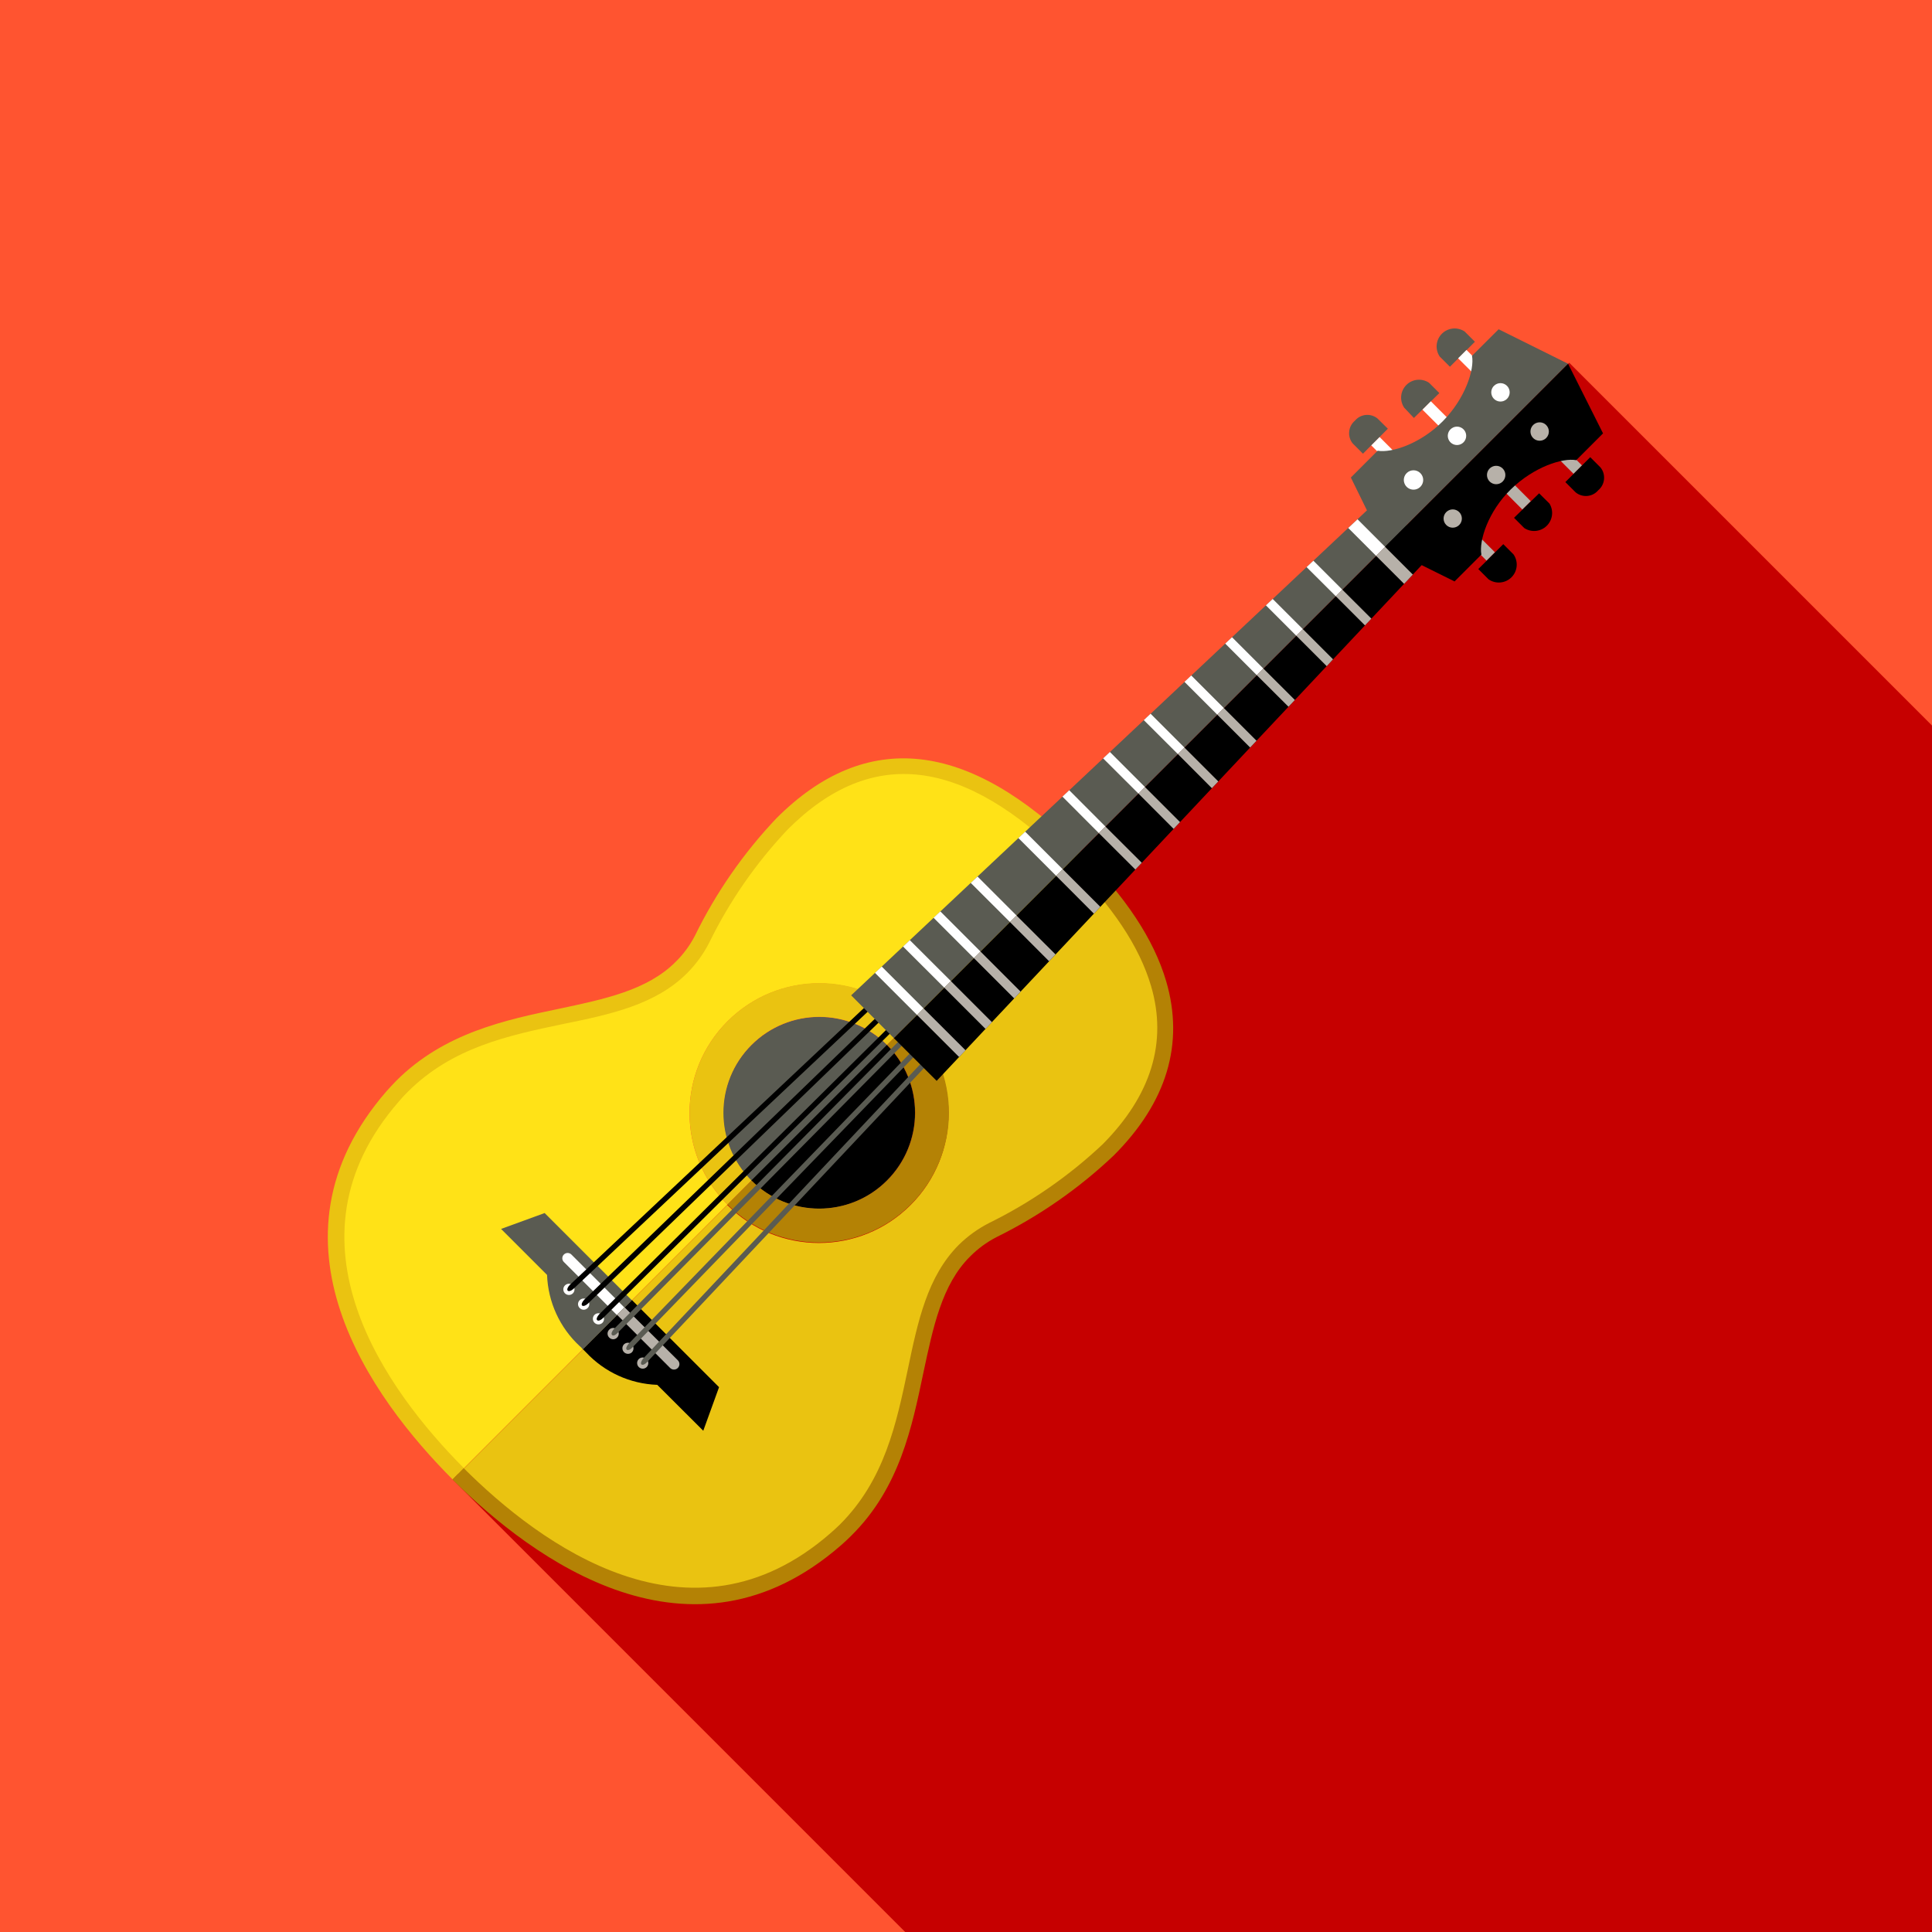
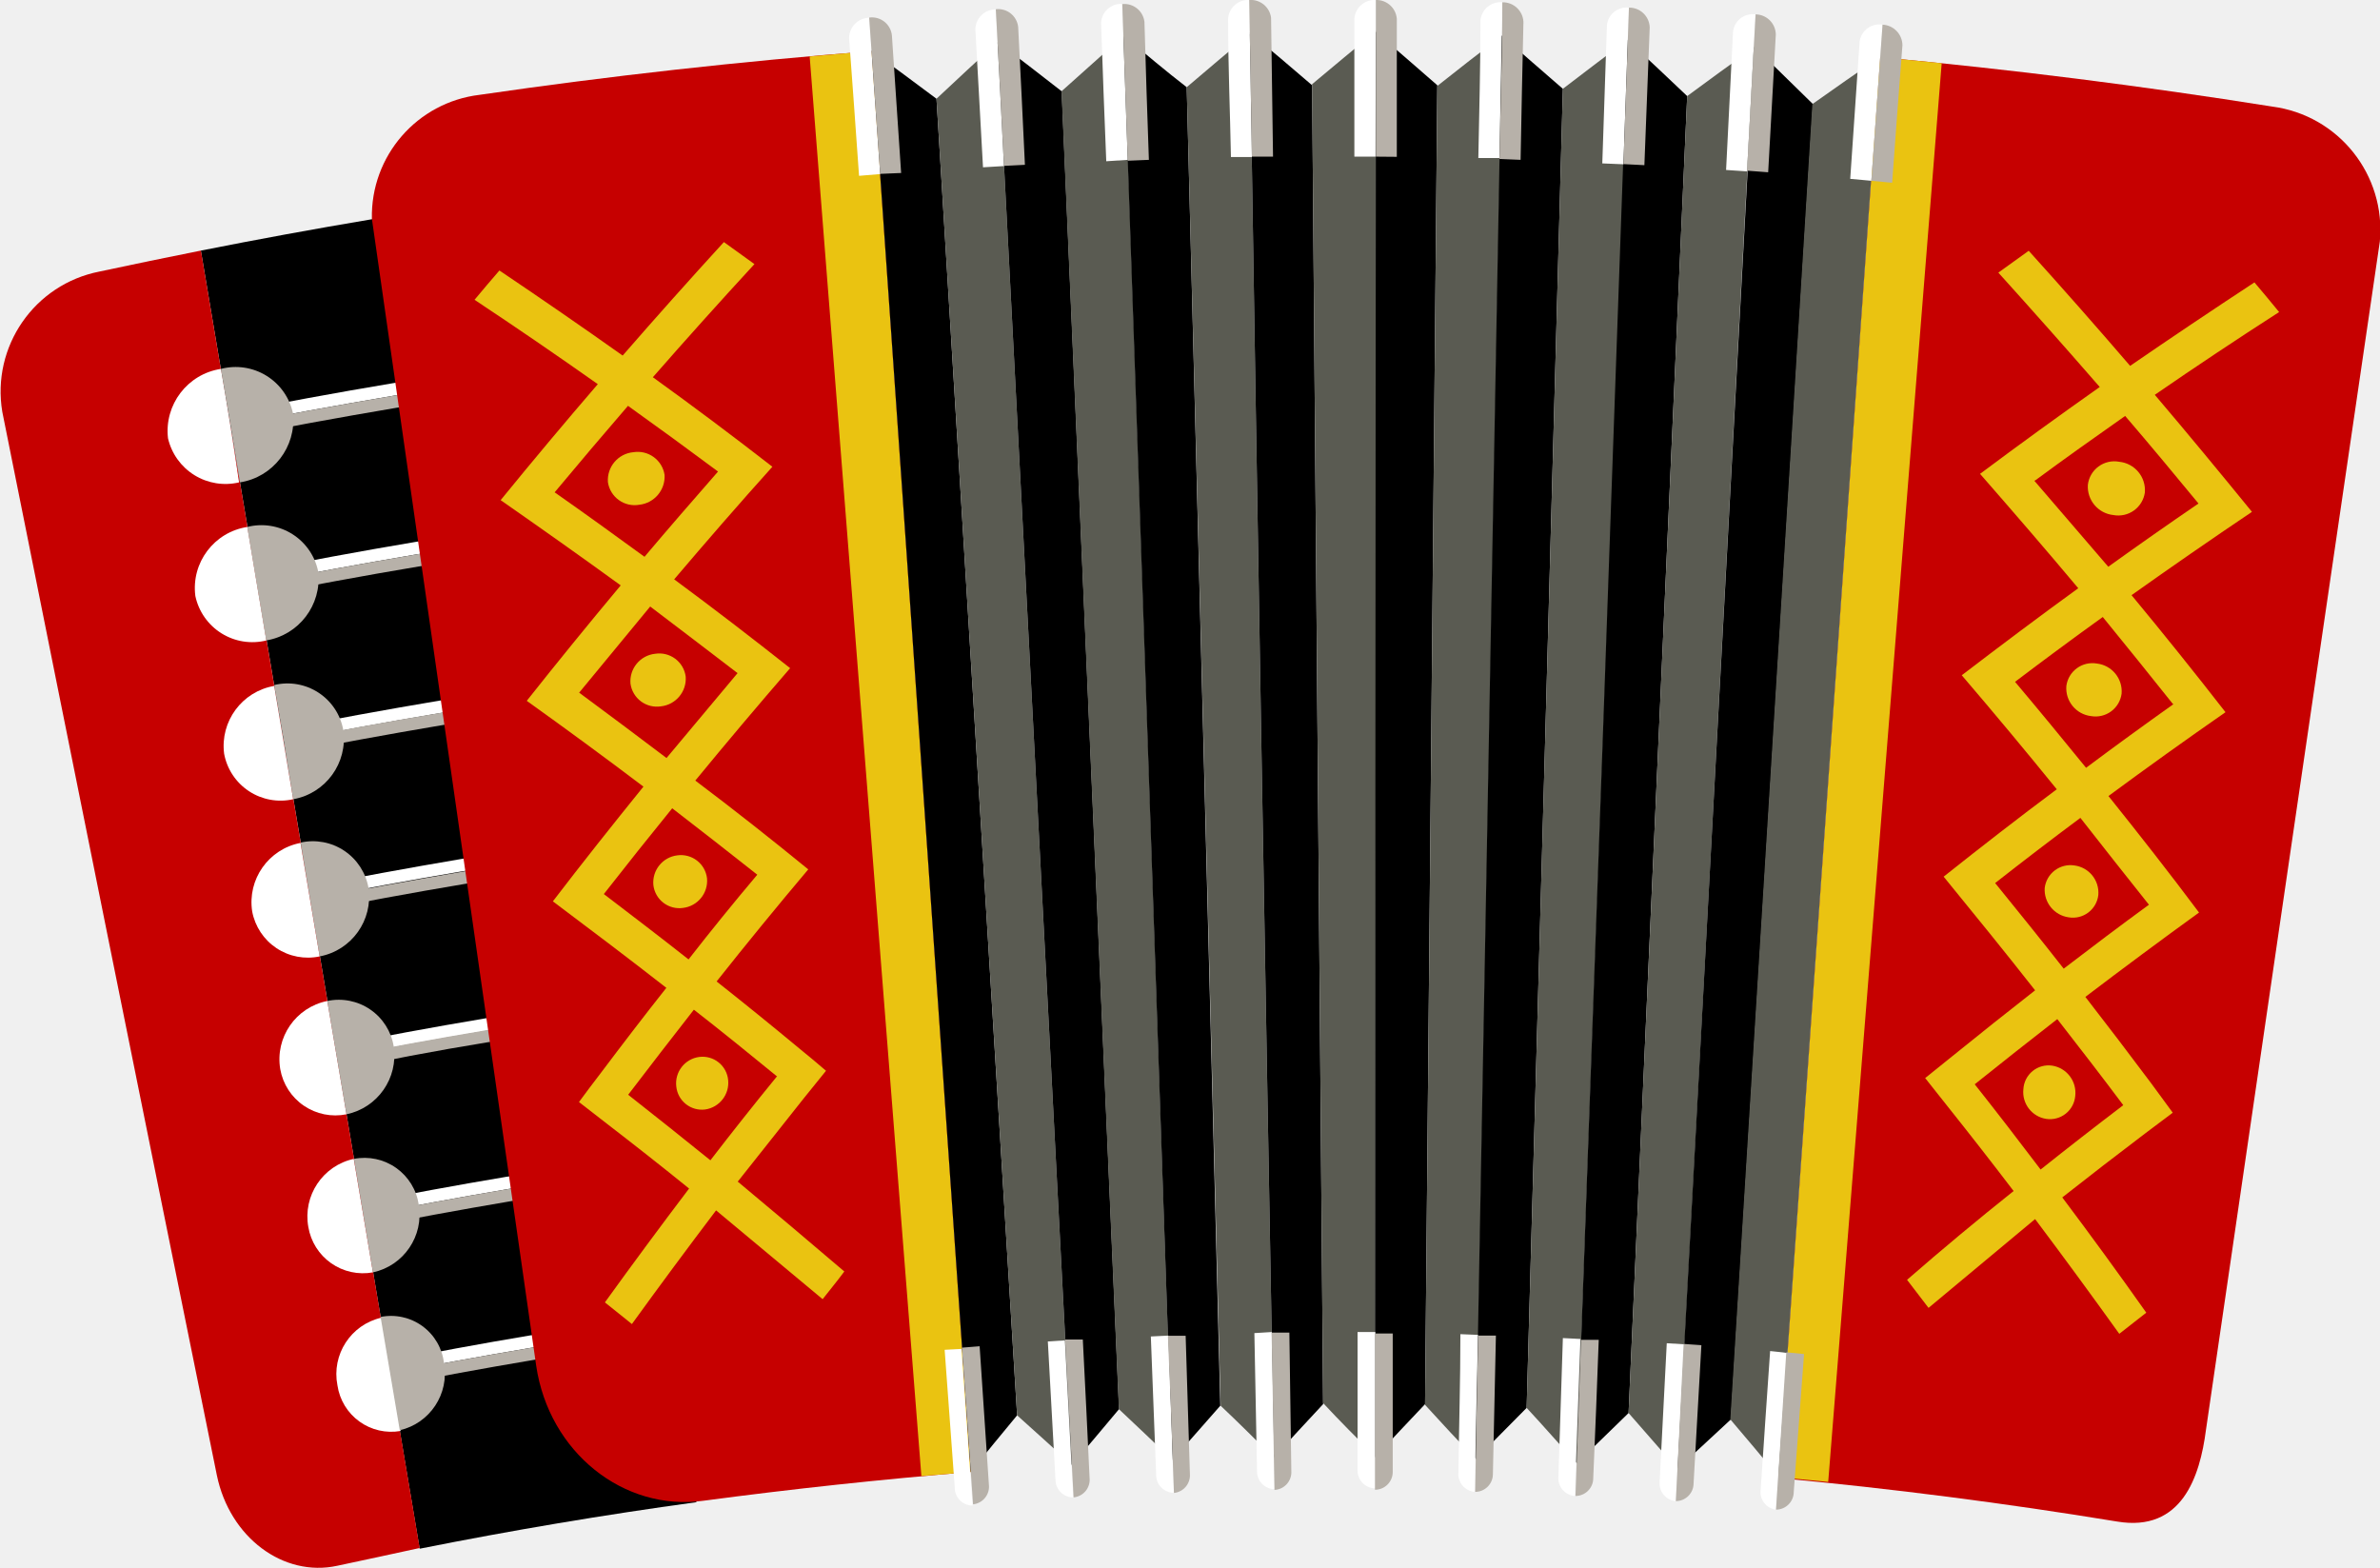
- <svg xmlns="http://www.w3.org/2000/svg" viewBox="0 0 199.5 199.5">
+ <svg xmlns="http://www.w3.org/2000/svg" viewBox="0 0 134.01 88.28">
  <defs>
-     <style>.cls-1{fill:#ff5430;}.cls-2{fill:#c60000;}.cls-3{fill:#5a5b52;}.cls-4{fill:#ffe217;}.cls-5{fill:#eac311;}.cls-6{fill:#b48205;}.cls-7{fill:#fff;}.cls-8{fill:#b7b1a9;}</style>
+     <style>.cls-1{fill:#c60000;}.cls-2{fill:#fff;}.cls-3{fill:#b7b1a9;}.cls-4{fill:#eac311;}.cls-5{fill:#5a5b52;}</style>
  </defs>
  <g id="Layer_2" data-name="Layer 2">
    <g id="Layer_1-2" data-name="Layer 1">
-       <rect class="cls-1" width="199.5" height="199.5" />
-       <polygon class="cls-2" points="199.5 74.92 162.04 37.46 46.74 152.77 93.47 199.5 199.5 199.5 199.5 74.92" />
-       <path class="cls-3" d="M77.6,107.93a9.87,9.87,0,0,0,0,14l14-14A9.89,9.89,0,0,0,77.6,107.93Z" />
-       <path class="cls-4" d="M72.49,97c-5.64,10.9-22,4.82-31.93,16.2-13.2,15.15-1.1,31.12,6.76,39l27.8-27.81a13.38,13.38,0,0,1,18.93-18.92L111,88.52C103,80.5,87,68.85,72.49,97Z" />
-       <path class="cls-3" d="M77.6,107.93a9.87,9.87,0,0,0,0,14l14-14A9.89,9.89,0,0,0,77.6,107.93Z" />
-       <path class="cls-5" d="M75.12,105.46a13.39,13.39,0,0,0,0,18.92l2.48-2.48a9.88,9.88,0,0,1,14-14l2.47-2.47A13.38,13.38,0,0,0,75.12,105.46Z" />
-       <path class="cls-3" d="M91.58,121.9a9.87,9.87,0,0,1-14,0l14-14A9.89,9.89,0,0,1,91.58,121.9Z" />
-       <path class="cls-5" d="M102.51,127C91.6,132.66,97.68,149,86.3,159c-15.14,13.2-31.11,1.09-39-6.76l27.8-27.81a13.38,13.38,0,1,0,18.93-18.92L111,88.52C119,96.54,130.65,112.46,102.51,127Z" />
-       <path d="M91.58,121.9a9.87,9.87,0,0,1-14,0l14-14A9.89,9.89,0,0,1,91.58,121.9Z" />
-       <path class="cls-6" d="M94.05,124.38a13.38,13.38,0,0,1-18.93,0l2.48-2.48a9.88,9.88,0,1,0,14-14l2.47-2.47A13.39,13.39,0,0,1,94.05,124.38Z" />
-       <path d="M60.51,139.64A10.57,10.57,0,0,0,67.87,143l4.75,4.74,1.63-4.5-2.38-2.38-6.62-6.62-3.07,3.07-2,2Z" />
-       <path class="cls-3" d="M59.86,139a10.53,10.53,0,0,1-3.37-7.35l-4.75-4.75,4.5-1.64,2.38,2.38,6.63,6.63-3.07,3.07-2,2C60.08,139.2,60,139.11,59.86,139Z" />
-       <path class="cls-5" d="M41.18,113.75a12.38,12.38,0,0,1,.92-1c4.6-4.6,10.39-5.82,16-7,4.94-1,9.6-2,12.86-5.27a12.56,12.56,0,0,0,2.27-3.13,47.21,47.21,0,0,1,8.13-11.72C90,77,99.47,78.16,110.4,89.1l1.17-1.16C100,76.38,89.45,75.22,80.18,84.49a48.71,48.71,0,0,0-8.42,12.13,10.63,10.63,0,0,1-2,2.71c-2.91,2.92-7.34,3.84-12,4.83-5.57,1.16-11.88,2.49-16.83,7.43-.34.35-.67.7-1,1.07-13.48,15.47-1.52,31.77,6.81,40.11l1.16-1.17C40,143.67,28.58,128.2,41.18,113.75Z" />
-       <path class="cls-6" d="M86.84,159.57c.37-.32.73-.66,1.07-1,5-4.95,6.27-11.25,7.44-16.82,1-4.69,1.91-9.12,4.82-12a10.83,10.83,0,0,1,2.72-2A49.17,49.17,0,0,0,115,119.32c5.49-5.49,7.31-11.54,5.42-18-1.28-4.34-4.18-8.72-8.87-13.41L110.4,89.1c4.5,4.49,7.26,8.65,8.46,12.72,1.71,5.81,0,11.3-5,16.34a48,48,0,0,1-11.73,8.13A12.78,12.78,0,0,0,99,128.55c-3.25,3.26-4.23,7.92-5.26,12.86-1.18,5.6-2.4,11.4-7,16-.32.31-.65.62-1,.92-14.46,12.6-29.93,1.19-37.86-6.73l-1.16,1.17C55.08,161.1,71.38,173.05,86.84,159.57Z" />
-       <path class="cls-7" d="M59,129.54a.55.55,0,0,0-.77,0,.54.54,0,0,0,0,.78l5.46,5.46.78-.77Z" />
-       <path class="cls-8" d="M70,141.25a.56.56,0,0,0,0-.78L64.5,135l-.78.77,5.46,5.47A.56.56,0,0,0,70,141.25Z" />
-       <path class="cls-8" d="M66.77,140.35a.57.57,0,0,1,0,.82.58.58,0,0,1-.82-.82A.57.57,0,0,1,66.77,140.35Z" />
-       <path class="cls-8" d="M65.25,138.82a.59.59,0,0,1,0,.82.58.58,0,0,1-.82-.82A.59.59,0,0,1,65.25,138.82Z" />
-       <path class="cls-8" d="M63.72,137.3a.57.57,0,0,1,0,.82.56.56,0,0,1-.81,0,.57.57,0,0,1,0-.82A.56.56,0,0,1,63.72,137.3Z" />
-       <path class="cls-7" d="M62.2,135.78a.57.57,0,0,1,0,.82.58.58,0,0,1-.82-.82A.57.57,0,0,1,62.2,135.78Z" />
-       <path class="cls-7" d="M60.68,134.26a.56.56,0,0,1,0,.81.57.57,0,0,1-.82,0,.56.56,0,0,1,0-.81A.57.57,0,0,1,60.68,134.26Z" />
-       <path class="cls-7" d="M59.16,132.73a.59.59,0,0,1,0,.82.58.58,0,1,1,0-.82Z" />
-       <path d="M89.58,104.49l-30.37,28.6c-.22.21-.49.29-.59.18s0-.37.21-.58l30.38-28.6c.22-.21.49-.29.59-.18S89.81,104.28,89.58,104.49Z" />
-       <path d="M90.7,105.62l-30,29c-.22.21-.48.29-.59.19s0-.38.21-.59l30-29c.22-.21.49-.29.59-.19S90.92,105.4,90.7,105.62Z" />
-       <path d="M91.86,106.76,62.25,136.12c-.22.22-.48.31-.59.2s0-.37.2-.59l29.62-29.36c.21-.21.48-.3.58-.19S92.08,106.55,91.86,106.76Z" />
-       <path class="cls-3" d="M66.23,140.89c-.11-.11,0-.37.18-.6L95,109.92c.21-.22.47-.32.58-.22s0,.37-.18.6l-28.6,30.37C66.6,140.89,66.34,141,66.23,140.89Z" />
-       <path class="cls-3" d="M64.71,139.36c-.11-.1,0-.37.19-.59l29-29.94c.21-.23.48-.32.58-.21s0,.37-.19.59l-29,29.94C65.08,139.38,64.82,139.47,64.71,139.36Z" />
-       <path class="cls-3" d="M63.19,137.84c-.11-.11,0-.37.19-.59l29.33-29.64c.22-.22.48-.31.58-.2s0,.37-.19.59L63.77,137.64C63.56,137.86,63.29,138,63.19,137.84Z" />
-       <polygon class="cls-8" points="162.49 48.93 163.36 48.06 160.09 44.8 159.23 45.67 162.49 48.93" />
-       <rect class="cls-8" x="155.39" y="48.24" width="1.22" height="4.61" transform="translate(9.89 124.99) rotate(-44.95)" />
-       <rect class="cls-8" x="151.7" y="53.54" width="1.22" height="4.61" transform="translate(5.11 124.02) rotate(-44.99)" />
-       <polygon class="cls-3" points="142.46 51.47 87.89 102.78 92.3 107.2 145.25 54.26 142.46 51.47" />
-       <polygon points="148.03 57.05 96.72 111.61 92.3 107.2 145.25 54.26 148.03 57.05" />
-       <path class="cls-3" d="M146,43.16,145,42.1a1.85,1.85,0,0,1,2.57-2.57l1.06,1.06Z" />
-       <path class="cls-3" d="M140.74,46.85s-.47-.48-1.06-1.06a1.69,1.69,0,0,1,.23-2.35,1.67,1.67,0,0,1,2.34-.22l1.06,1.05Z" />
-       <path class="cls-3" d="M149.72,37.87l-1.06-1.06a1.86,1.86,0,0,1,2.58-2.58l1.06,1.06Z" />
-       <polygon class="cls-7" points="144.86 49.26 145.72 48.39 142.46 45.13 141.6 45.99 144.86 49.26" />
-       <rect class="cls-7" x="148.34" y="41.2" width="1.22" height="4.61" transform="translate(12.86 118.06) rotate(-45)" />
-       <rect class="cls-7" x="152.03" y="35.9" width="1.22" height="4.61" transform="translate(17.71 119.16) rotate(-45.02)" />
-       <path class="cls-3" d="M154.75,34,152,36.74c.27,1.4-.69,4.39-3,6.74s-5.34,3.32-6.74,3.06l-2.77,2.77L143,56.47,152.48,47l9.44-9.44Z" />
-       <path class="cls-7" d="M146.63,48.82a1,1,0,1,1-1.34,0A1,1,0,0,1,146.63,48.82Z" />
-       <path class="cls-7" d="M151.12,44.33a.95.95,0,1,1-1.34,0A.95.95,0,0,1,151.12,44.33Z" />
-       <path class="cls-7" d="M155.61,39.84a.95.95,0,1,1-1.34,0A.95.95,0,0,1,155.61,39.84Z" />
-       <path d="M156.34,53.47l1.06,1.06A1.86,1.86,0,0,0,160,52l-1.07-1.06Z" />
-       <path d="M152.65,58.76l1.06,1.06a1.85,1.85,0,0,0,2.58-2.57l-1.06-1.06Z" />
-       <path d="M161.64,49.78l1.06,1.06a1.67,1.67,0,0,0,2.34-.22,1.69,1.69,0,0,0,.23-2.35l-1.06-1.06Z" />
-       <path d="M165.53,44.75l-2.77,2.77c-1.4-.27-4.38.7-6.74,3s-3.32,5.34-3.05,6.75l-2.77,2.77L143,56.47,152.48,47l9.44-9.44Z" />
-       <path class="cls-8" d="M150.68,52.88a.94.94,0,1,0-1.34,1.33.94.94,0,1,0,1.34-1.33Z" />
-       <path class="cls-8" d="M155.17,48.38a.95.95,0,1,0,0,1.34A.95.95,0,0,0,155.17,48.38Z" />
-       <path class="cls-8" d="M159.66,43.89a.95.95,0,1,0,0,1.34A.95.95,0,0,0,159.66,43.89Z" />
-       <polygon class="cls-7" points="140.18 53.62 139.22 54.52 142.1 57.4 143.03 56.47 140.18 53.62" />
-       <polygon class="cls-8" points="145.89 59.33 143.03 56.47 142.1 57.4 144.99 60.29 145.89 59.33" />
-       <polygon class="cls-7" points="138.61 60.89 135.62 57.9 134.92 58.56 137.94 61.57 138.61 60.89" />
-       <polygon class="cls-8" points="137.94 61.57 140.95 64.58 141.61 63.88 138.61 60.89 137.94 61.57" />
-       <polygon class="cls-7" points="134.54 64.97 131.42 61.85 130.72 62.51 133.86 65.65 134.54 64.97" />
-       <polygon class="cls-8" points="133.86 65.65 137 68.79 137.65 68.08 134.54 64.97 133.86 65.65" />
-       <polygon class="cls-7" points="130.46 69.04 127.22 65.8 126.52 66.46 129.78 69.72 130.46 69.04" />
-       <polygon class="cls-8" points="129.78 69.72 133.05 72.98 133.71 72.28 130.46 69.04 129.78 69.72" />
-       <polygon class="cls-7" points="126.38 73.12 123.01 69.75 122.31 70.41 125.7 73.8 126.38 73.12" />
-       <polygon class="cls-8" points="125.7 73.8 129.09 77.19 129.75 76.49 126.38 73.12 125.7 73.8" />
-       <polygon class="cls-7" points="122.31 77.2 118.81 73.7 118.11 74.36 121.63 77.87 122.31 77.2" />
-       <polygon class="cls-8" points="121.63 77.87 125.14 81.39 125.8 80.69 122.31 77.2 121.63 77.87" />
-       <polygon class="cls-7" points="118.23 81.27 114.61 77.65 113.91 78.31 117.56 81.95 118.23 81.27" />
-       <polygon class="cls-8" points="117.56 81.95 121.19 85.59 121.85 84.89 118.23 81.27 117.56 81.95" />
-       <polygon class="cls-7" points="114.15 85.35 110.41 81.6 109.71 82.26 113.47 86.03 114.15 85.35" />
-       <polygon class="cls-8" points="113.47 86.03 117.24 89.79 117.9 89.09 114.15 85.35 113.47 86.03" />
-       <polygon class="cls-7" points="109.74 89.76 105.86 85.88 105.16 86.54 109.06 90.44 109.74 89.76" />
-       <polygon class="cls-8" points="109.06 90.44 112.96 94.35 113.62 93.64 109.74 89.76 109.06 90.44" />
-       <polygon class="cls-7" points="104.97 94.54 100.94 90.51 100.24 91.17 104.29 95.21 104.97 94.54" />
-       <polygon class="cls-8" points="104.29 95.21 108.33 99.26 109 98.56 104.97 94.54 104.29 95.21" />
-       <polygon class="cls-7" points="101.25 98.26 97.1 94.11 96.4 94.77 100.57 98.94 101.25 98.26" />
-       <polygon class="cls-8" points="100.57 98.94 104.73 103.1 105.39 102.4 101.25 98.26 100.57 98.94" />
-       <polygon class="cls-7" points="98.19 101.31 93.95 97.08 93.25 97.74 97.51 101.99 98.19 101.31" />
-       <polygon class="cls-8" points="97.51 101.99 101.77 106.25 102.43 105.55 98.19 101.31 97.51 101.99" />
-       <polygon class="cls-7" points="95.37 104.13 91.05 99.81 90.35 100.46 94.7 104.81 95.37 104.13" />
-       <polygon class="cls-8" points="94.7 104.81 99.04 109.15 99.7 108.45 95.37 104.13 94.7 104.81" />
+       <path d="M30.47,10.89q-9.6,1.32-19.16,3.22Q17.48,50.65,23.63,87.2q7.77-1.55,15.58-2.62Q34.85,47.74,30.47,10.89Z" />
+       <path class="cls-1" d="M5.6,15.29a6.89,6.89,0,0,0-5.47,7.9q6,29.94,12.08,59.87c.72,3.51,3.75,5.76,6.78,5.1,1.55-.33,3.09-.66,4.64-1Q17.48,50.66,11.31,14.11C9.41,14.49,7.5,14.88,5.6,15.29Z" />
+       <path class="cls-2" d="M24.5,21.19q-4.8.76-9.57,1.68c0,.23.07.46.11.69q4.77-.91,9.55-1.68Z" />
+       <path class="cls-3" d="M24.69,22.57c0-.23-.07-.46-.1-.69q-4.78.77-9.55,1.68c0,.23.07.46.11.69Q19.91,23.34,24.69,22.57Z" />
+       <path class="cls-2" d="M9.46,24.68a3.32,3.32,0,0,0,4,2.48Q13,24,12.44,20.77A3.54,3.54,0,0,0,9.46,24.68Z" />
+       <path class="cls-3" d="M16.5,23.29a3.3,3.3,0,0,0-4.06-2.52Q13,24,13.51,27.16A3.56,3.56,0,0,0,16.5,23.29Z" />
+       <path class="cls-2" d="M25.73,30.13c-3.13.5-6.24,1.05-9.35,1.65,0,.23.07.46.11.69,3.11-.6,6.21-1.14,9.33-1.65C25.79,30.59,25.75,30.36,25.73,30.13Z" />
+       <path class="cls-3" d="M25.91,31.52l-.09-.7c-3.12.51-6.22,1.05-9.33,1.65,0,.23.07.46.11.68C19.7,32.56,22.81,32,25.91,31.52Z" />
+       <path class="cls-2" d="M11,33.56a3.28,3.28,0,0,0,4,2.5c-.36-2.14-.71-4.26-1.07-6.39A3.48,3.48,0,0,0,11,33.56Z" />
+       <path class="cls-3" d="M17.92,32.2a3.26,3.26,0,0,0-4-2.53c.36,2.13.71,4.25,1.07,6.39A3.53,3.53,0,0,0,17.92,32.2Z" />
+       <path class="cls-2" d="M27,39.08q-4.56.73-9.12,1.6c0,.23.07.46.11.69,3-.58,6.07-1.11,9.1-1.6Q27,39.42,27,39.08Z" />
+       <path class="cls-3" d="M27.14,40.46c0-.23-.06-.46-.1-.69-3,.49-6.07,1-9.1,1.6,0,.23.08.46.11.69Q22.6,41.19,27.14,40.46Z" />
+       <path class="cls-2" d="M12.62,42.44A3.23,3.23,0,0,0,16.51,45q-.54-3.2-1.07-6.38A3.43,3.43,0,0,0,12.62,42.44Z" />
+       <path class="cls-3" d="M19.33,41.11a3.19,3.19,0,0,0-3.89-2.54Q16,41.75,16.51,45A3.46,3.46,0,0,0,19.33,41.11Z" />
+       <path class="cls-2" d="M28.18,48q-4.45.72-8.9,1.57c0,.23.07.46.11.69q4.44-.86,8.88-1.57Z" />
+       <path class="cls-3" d="M28.37,49.41c0-.23-.06-.46-.1-.7q-4.44.72-8.88,1.57c0,.23.08.46.11.69C22.46,50.4,25.41,49.88,28.37,49.41Z" />
+       <path class="cls-2" d="M14.2,51.32A3.19,3.19,0,0,0,18,53.85l-1.08-6.39A3.4,3.4,0,0,0,14.2,51.32Z" />
+       <path class="cls-3" d="M20.75,50a3.18,3.18,0,0,0-3.82-2.56L18,53.85A3.42,3.42,0,0,0,20.75,50Z" />
+       <path class="cls-2" d="M29.41,57q-4.35.69-8.68,1.53c0,.23.08.46.11.68q4.32-.82,8.66-1.52Z" />
+       <path class="cls-3" d="M29.6,58.35c0-.23-.06-.46-.1-.69q-4.34.69-8.66,1.52c0,.24.08.46.12.69Q25.26,59,29.6,58.35Z" />
+       <path class="cls-2" d="M15.78,60.2a3.15,3.15,0,0,0,3.73,2.54l-1.08-6.38A3.35,3.35,0,0,0,15.78,60.2Z" />
+       <path class="cls-3" d="M22.17,58.93a3.13,3.13,0,0,0-3.74-2.57l1.08,6.38A3.39,3.39,0,0,0,22.17,58.93Z" />
+       <path class="cls-2" d="M30.64,65.91q-4.25.68-8.46,1.49l.12.69q4.2-.81,8.43-1.49Z" />
+       <path class="cls-3" d="M30.83,67.29c0-.22-.07-.46-.1-.69q-4.23.68-8.43,1.49c0,.23.07.46.11.69C25.21,68.24,28,67.75,30.83,67.29Z" />
+       <path class="cls-2" d="M17.36,69.08A3.12,3.12,0,0,0,21,71.64l-1.08-6.39A3.32,3.32,0,0,0,17.36,69.08Z" />
+       <path class="cls-3" d="M23.58,67.84a3.09,3.09,0,0,0-3.65-2.59L21,71.64A3.33,3.33,0,0,0,23.58,67.84Z" />
+       <path class="cls-2" d="M31.87,74.86c-2.75.44-5.5.92-8.23,1.45,0,.23.07.46.1.68q4.11-.78,8.22-1.44C31.93,75.32,31.89,75.09,31.87,74.86Z" />
+       <path class="cls-3" d="M32.05,76.24c0-.23-.06-.46-.09-.69q-4.11.66-8.22,1.44l.12.69C26.58,77.16,29.32,76.68,32.05,76.24Z" />
+       <path class="cls-2" d="M19,78a3.06,3.06,0,0,0,3.56,2.57l-1.08-6.38A3.26,3.26,0,0,0,19,78Z" />
+       <path class="cls-3" d="M25,76.76a3,3,0,0,0-3.57-2.61l1.08,6.38A3.28,3.28,0,0,0,25,76.76Z" />
+       <path class="cls-1" d="M20.94,12.32q4.62,32.3,9.25,64.57c.72,4.89,4.93,8.22,9.41,7.61q7.51-1,15.06-1.62-2.79-40-5.59-80Q38,3.74,27,5.34A6.88,6.88,0,0,0,20.94,12.32Z" />
+       <path class="cls-1" d="M127.94,6q-11-1.75-22.09-2.78l-5.7,80q9.55.89,19.06,2.45c3.64.61,4.66-2.52,5-5.16Q129.1,47,134,13.6A7,7,0,0,0,127.94,6Z" />
+       <path class="cls-4" d="M51.88,83.11l2.78-.23q-2.79-40-5.59-80c-1.16.1-2.32.19-3.48.3Q48.74,43.13,51.88,83.11Z" />
+       <path d="M54.66,82.88c.86-1.07,1.73-2.13,2.61-3.19Q55,42.63,52.73,5.56c-1.22-.91-2.43-1.81-3.66-2.71Q51.86,42.87,54.66,82.88Z" />
+       <path class="cls-5" d="M60.35,82.49c-1-.94-2.05-1.87-3.08-2.8Q55,42.63,52.73,5.56q1.7-1.6,3.44-3.19Q58.26,42.43,60.35,82.49Z" />
+       <path d="M60.35,82.48c.88-1,1.77-2.09,2.66-3.14q-1.62-37.1-3.23-74.2Q58,3.75,56.17,2.36,58.26,42.43,60.35,82.48Z" />
+       <path class="cls-5" d="M66,82.21c-1-1-2-1.92-3-2.87q-1.62-37.1-3.23-74.2Q61.51,3.58,63.28,2,64.66,42.13,66,82.21Z" />
+       <path class="cls-4" d="M100.15,83.17l2.79.27,6.39-79.88-3.48-.34Z" />
+       <path class="cls-2" d="M48.94,1a1.15,1.15,0,0,0-1.13,1.15c.19,2.58.38,5.17.56,7.75l1.19-.1C49.35,6.9,49.15,4,48.94,1Z" />
+       <path class="cls-2" d="M53.19,76l.57,7.77a1,1,0,0,0,1,1q-.3-4.41-.62-8.82Z" />
+       <path class="cls-3" d="M54.79,84.7a1,1,0,0,0,.89-1.12c-.17-2.6-.35-5.19-.52-7.78l-1,.08Q54.49,80.29,54.79,84.7Z" />
+       <path class="cls-3" d="M50.74,9.74c-.17-2.58-.35-5.17-.52-7.75a1.13,1.13,0,0,0-1.28-1c.21,2.93.41,5.87.62,8.8Z" />
+       <path class="cls-2" d="M56.07.53a1.14,1.14,0,0,0-1.15,1.13q.22,3.87.43,7.76l1.18-.07Q56.31,4.94,56.07.53Z" />
+       <path class="cls-2" d="M59,75.53c.14,2.59.29,5.19.43,7.78a1,1,0,0,0,1,1c-.16-3-.31-5.9-.47-8.84Z" />
+       <path class="cls-3" d="M60.45,84.31a1,1,0,0,0,.9-1.11q-.18-3.9-.38-7.78l-1,0C60.14,78.41,60.29,81.36,60.45,84.31Z" />
+       <path class="cls-3" d="M57.71,9.28q-.18-3.88-.38-7.76a1.13,1.13,0,0,0-1.26-1q.24,4.41.46,8.82Z" />
+       <path d="M66,82.23l2.71-3.08L66.82,4.91C65.64,4,64.46,3,63.26,2Q64.64,42.15,66,82.23Z" />
+       <path class="cls-5" d="M71.73,82.09c-1-1-2-2-3-2.94L66.82,4.91c1.17-1,2.36-2,3.55-3Q71,42,71.73,82.09Z" />
+       <path class="cls-2" d="M63.19.22A1.12,1.12,0,0,0,62,1.31q.13,3.9.29,7.77L63.5,9Q63.35,4.63,63.19.22Z" />
+       <path class="cls-2" d="M64.8,75.25l.3,7.8a1,1,0,0,0,1,1c-.11-3-.21-5.89-.31-8.85Z" />
+       <path class="cls-3" d="M66.1,84.06A1,1,0,0,0,67,83l-.24-7.79-1,0C65.89,78.17,66,81.11,66.1,84.06Z" />
+       <path class="cls-3" d="M64.69,9q-.14-3.88-.25-7.77a1.14,1.14,0,0,0-1.25-1q.16,4.41.31,8.82Z" />
+       <path d="M71.73,82.06c.91-1,1.84-2,2.77-3q-.31-37.13-.62-74.26Q72.14,3.3,70.37,1.83,71,42,71.73,82.06Z" />
+       <path class="cls-5" d="M77.43,82c-1-1-2-2-2.93-3q-.31-37.13-.62-74.26c1.19-1,2.4-2,3.61-3Z" />
+       <path class="cls-2" d="M70.34,0a1.13,1.13,0,0,0-1.19,1.07c0,2.59.11,5.18.16,7.77l1.18,0Z" />
+       <path class="cls-2" d="M70.63,75.06l.15,7.79a1,1,0,0,0,1,1L71.61,75Z" />
+       <path class="cls-3" d="M71.76,83.89a1,1,0,0,0,.95-1.07q-.06-3.88-.11-7.79h-1Z" />
+       <path class="cls-3" d="M71.68,8.82Q71.62,4.94,71.57,1a1.15,1.15,0,0,0-1.23-1l.15,8.82Z" />
+       <path d="M77.42,82.06c.93-1,1.87-2,2.82-3l.69-74.26c-1.14-1-2.3-2-3.46-3Q77.44,41.94,77.42,82.06Z" />
+       <path class="cls-5" d="M83.12,82.16c-1-1-1.91-2-2.88-3.06l.69-74.26Q82.75,3.39,84.59,2Z" />
+       <path class="cls-2" d="M77.47,0a1.14,1.14,0,0,0-1.21,1.05q0,3.89,0,7.77h1.19Z" />
+       <path class="cls-2" d="M76.44,75c0,2.6,0,5.2,0,7.8a1,1,0,0,0,1,1V75Z" />
+       <path class="cls-3" d="M77.42,83.88a1,1,0,0,0,1-1l0-7.8h-1Z" />
+       <path class="cls-3" d="M78.65,8.83l0-7.77A1.15,1.15,0,0,0,77.47,0V8.82Z" />
+       <path d="M83.09,82.17c1-1,1.91-1.94,2.87-2.9Q87,42.16,88,5C86.84,4,85.7,3,84.56,2Z" />
+       <path class="cls-5" d="M88.79,82.39c-.93-1-1.87-2.09-2.83-3.12Q87,42.16,88,5c1.23-.94,2.46-1.88,3.71-2.81Z" />
+       <path class="cls-2" d="M84.59.13a1.13,1.13,0,0,0-1.23,1c0,2.59-.07,5.18-.12,7.77l1.19,0C84.48,6,84.54,3.07,84.59.13Z" />
+       <path class="cls-2" d="M82.23,75.12c0,2.6-.08,5.19-.11,7.79A1,1,0,0,0,83.06,84c0-2.95.11-5.9.16-8.84Z" />
+       <path class="cls-3" d="M83.06,84a1,1,0,0,0,1-1c.06-2.6.11-5.2.17-7.8l-1,0C83.17,78.09,83.11,81,83.06,84Z" />
+       <path class="cls-3" d="M85.62,9q.07-3.88.16-7.77A1.16,1.16,0,0,0,84.59.13c0,2.94-.11,5.88-.16,8.82Z" />
+       <path d="M88.78,82.4l2.92-2.84Q93.35,42.5,95,5.41q-1.67-1.59-3.36-3.16Q90.23,42.33,88.78,82.4Z" />
+       <path class="cls-5" d="M94.48,82.74,91.7,79.56Q93.35,42.5,95,5.41c1.24-.92,2.5-1.83,3.76-2.73Q96.61,42.72,94.48,82.74Z" />
+       <path class="cls-2" d="M91.72.43a1.11,1.11,0,0,0-1.24,1c-.09,2.59-.17,5.18-.26,7.77l1.19.05C91.51,6.3,91.62,3.36,91.72.43Z" />
+       <path class="cls-2" d="M88,75.34c-.08,2.6-.17,5.19-.25,7.79a1,1,0,0,0,.92,1.1c.11-3,.21-5.89.32-8.84Z" />
+       <path class="cls-3" d="M88.71,84.23a1,1,0,0,0,1-1q.17-3.9.31-7.79l-1,0C88.92,78.34,88.82,81.28,88.71,84.23Z" />
+       <path class="cls-3" d="M92.59,9.3l.3-7.76A1.15,1.15,0,0,0,91.72.43c-.1,2.93-.21,5.87-.31,8.81Z" />
+       <path d="M94.46,82.7c1-.93,2-1.86,3-2.78q2.31-37,4.62-74.06l-3.3-3.23Z" />
+       <path class="cls-5" d="M100.15,83.16c-.89-1.08-1.8-2.16-2.72-3.24q2.31-37,4.62-74.06,1.89-1.34,3.8-2.65Z" />
+       <path class="cls-2" d="M98.85.81a1.11,1.11,0,0,0-1.27,1l-.39,7.76,1.18.08Z" />
+       <path class="cls-2" d="M93.85,75.63c-.14,2.59-.26,5.18-.4,7.78a1,1,0,0,0,.91,1.11l.48-8.83Z" />
+       <path class="cls-3" d="M94.36,84.52a1,1,0,0,0,1-1c.15-2.59.29-5.19.44-7.78l-1-.07Z" />
+       <path class="cls-2" d="M99.67,76.07c-.18,2.59-.36,5.19-.53,7.78A1,1,0,0,0,100,85l.63-8.82C100.32,76.13,100,76.11,99.67,76.07Z" />
+       <path class="cls-3" d="M100,85a1,1,0,0,0,1-1c.19-2.58.39-5.17.58-7.76l-1-.1Z" />
+       <path class="cls-3" d="M99.56,9.7c.14-2.58.29-5.17.43-7.76A1.15,1.15,0,0,0,98.85.81l-.48,8.8Z" />
+       <path class="cls-2" d="M106,1.39a1.12,1.12,0,0,0-1.29.94q-.26,3.87-.53,7.74l1.19.11Z" />
+       <path class="cls-3" d="M106.54,10.29q.28-3.87.58-7.74A1.17,1.17,0,0,0,106,1.39l-.63,8.79Z" />
+       <path class="cls-4" d="M36.76,21.24q2.81-3.21,5.72-6.37l-1.72-1.24q-2.9,3.17-5.7,6.39-3.43-2.43-6.94-4.79c-.47.55-.94,1.09-1.4,1.65,2.34,1.55,4.66,3.14,6.94,4.75q-2.79,3.24-5.47,6.53c2.28,1.59,4.53,3.18,6.76,4.8q-2.7,3.23-5.29,6.5,3.33,2.38,6.57,4.83c-1.73,2.14-3.44,4.29-5.1,6.46,2.16,1.62,4.29,3.23,6.39,4.87-1.26,1.59-2.49,3.2-3.71,4.82-.41.53-.81,1.07-1.21,1.61l1.56,1.21c1.57,1.21,3.11,2.42,4.64,3.66q-2.41,3.18-4.74,6.41l1.52,1.22q2.33-3.22,4.74-6.4c2,1.66,4,3.34,6,5,.4-.52.81-1,1.22-1.56-2-1.71-4-3.39-6-5.06C42.76,65,44,63.42,45.25,61.85l1.26-1.56c-.5-.43-1-.85-1.52-1.27q-2.3-1.91-4.64-3.76,2.52-3.18,5.16-6.31c-2.09-1.71-4.21-3.38-6.36-5q2.63-3.2,5.34-6.33c-2.15-1.7-4.32-3.37-6.53-5,1.81-2.13,3.65-4.25,5.53-6.34Q40.16,23.69,36.76,21.24Zm7,39.35Q41.84,62.94,40,65.33q-2.3-1.86-4.63-3.69,1.83-2.4,3.7-4.79C40.65,58.08,42.19,59.33,43.73,60.59ZM42.64,49.25q-2,2.37-3.87,4.77C37.2,52.78,35.6,51.56,34,50.34q1.9-2.43,3.85-4.83C39.46,46.75,41.06,48,42.64,49.25ZM41.53,37.9q-2,2.39-4,4.78Q35.1,40.84,32.61,39q2-2.43,4-4.85C38.26,35.41,39.91,36.65,41.53,37.9ZM31.23,27.72c1.36-1.63,2.74-3.26,4.13-4.87q2.56,1.83,5.07,3.7c-1.39,1.59-2.78,3.19-4.14,4.8C34.62,30.13,32.94,28.92,31.23,27.72Z" />
+       <path class="cls-4" d="M37.42,26.74A1.6,1.6,0,0,1,36,28.42a1.52,1.52,0,0,1-1.77-1.27,1.58,1.58,0,0,1,1.44-1.69A1.53,1.53,0,0,1,37.42,26.74Z" />
+       <path class="cls-4" d="M38.61,38.1a1.57,1.57,0,0,1-1.39,1.67,1.5,1.5,0,0,1-1.72-1.28,1.56,1.56,0,0,1,1.39-1.68A1.5,1.5,0,0,1,38.61,38.1Z" />
+       <path class="cls-4" d="M41,60.81a1.52,1.52,0,0,1-1.3,1.66,1.45,1.45,0,0,1-1.62-1.29,1.5,1.5,0,0,1,1.3-1.67A1.45,1.45,0,0,1,41,60.81Z" />
+       <path class="cls-4" d="M39.81,49.45a1.54,1.54,0,0,1-1.35,1.67,1.47,1.47,0,0,1-1.67-1.28,1.54,1.54,0,0,1,1.35-1.68A1.48,1.48,0,0,1,39.81,49.45Z" />
+       <path class="cls-4" d="M121.33,22.23q3.44-2.37,7-4.66c-.46-.56-.92-1.12-1.39-1.67q-3.52,2.31-7,4.7-2.81-3.27-5.71-6.48l-1.71,1.23q2.89,3.2,5.71,6.44-3.42,2.41-6.74,4.89c1.87,2.14,3.72,4.28,5.53,6.44-2.22,1.61-4.4,3.25-6.56,4.9q2.73,3.19,5.35,6.42c-2.16,1.61-4.28,3.26-6.37,4.92,1.74,2.13,3.47,4.26,5.15,6.4q-2.34,1.83-4.65,3.7L108.4,60.7l1.26,1.59q1.89,2.37,3.72,4.77-3.06,2.44-6,5l1.21,1.58q3-2.51,6-5,2.41,3.21,4.74,6.46l1.52-1.19q-2.31-3.27-4.73-6.49,2.3-1.81,4.65-3.59l1.57-1.18L121.13,61c-1.22-1.63-2.46-3.26-3.71-4.87q3.17-2.41,6.4-4.75c-1.66-2.22-3.37-4.4-5.1-6.56,2.17-1.6,4.36-3.17,6.59-4.72q-2.59-3.33-5.29-6.59,3.35-2.38,6.78-4.69C125,26.61,123.19,24.42,121.33,22.23Zm-1.78,40q-2.34,1.78-4.65,3.62c-1.22-1.61-2.45-3.21-3.71-4.8,1.54-1.23,3.09-2.46,4.65-3.67C117.1,59,118.33,60.59,119.55,62.22ZM121,50.94c-1.62,1.18-3.22,2.39-4.8,3.6-1.27-1.62-2.56-3.22-3.86-4.82q2.37-1.86,4.8-3.67C118.41,47.67,119.69,49.3,121,50.94Zm1.39-11.3c-1.66,1.18-3.31,2.38-4.93,3.59-1.32-1.62-2.65-3.24-4-4.84q2.44-1.85,4.94-3.65Q120.39,37.18,122.35,39.64Zm-7.81-12.58c1.67-1.23,3.37-2.44,5.08-3.64,1.4,1.63,2.77,3.28,4.13,4.93q-2.56,1.75-5.08,3.56C117.31,30.28,115.93,28.67,114.54,27.06Z" />
+       <path class="cls-4" d="M120.77,27.73A1.51,1.51,0,0,1,119,29a1.61,1.61,0,0,1-1.44-1.7A1.5,1.5,0,0,1,119.33,26,1.61,1.61,0,0,1,120.77,27.73Z" />
+       <path class="cls-4" d="M119.46,39.06a1.48,1.48,0,0,1-1.72,1.26,1.58,1.58,0,0,1-1.39-1.7,1.48,1.48,0,0,1,1.72-1.26A1.58,1.58,0,0,1,119.46,39.06Z" />
+       <path class="cls-4" d="M116.85,61.71A1.43,1.43,0,0,1,115.22,63a1.53,1.53,0,0,1-1.29-1.68A1.42,1.42,0,0,1,115.55,60,1.55,1.55,0,0,1,116.85,61.71Z" />
+       <path class="cls-4" d="M118.15,50.39a1.44,1.44,0,0,1-1.67,1.26A1.57,1.57,0,0,1,115.13,50a1.46,1.46,0,0,1,1.68-1.27A1.55,1.55,0,0,1,118.15,50.39Z" />
    </g>
  </g>
</svg>
